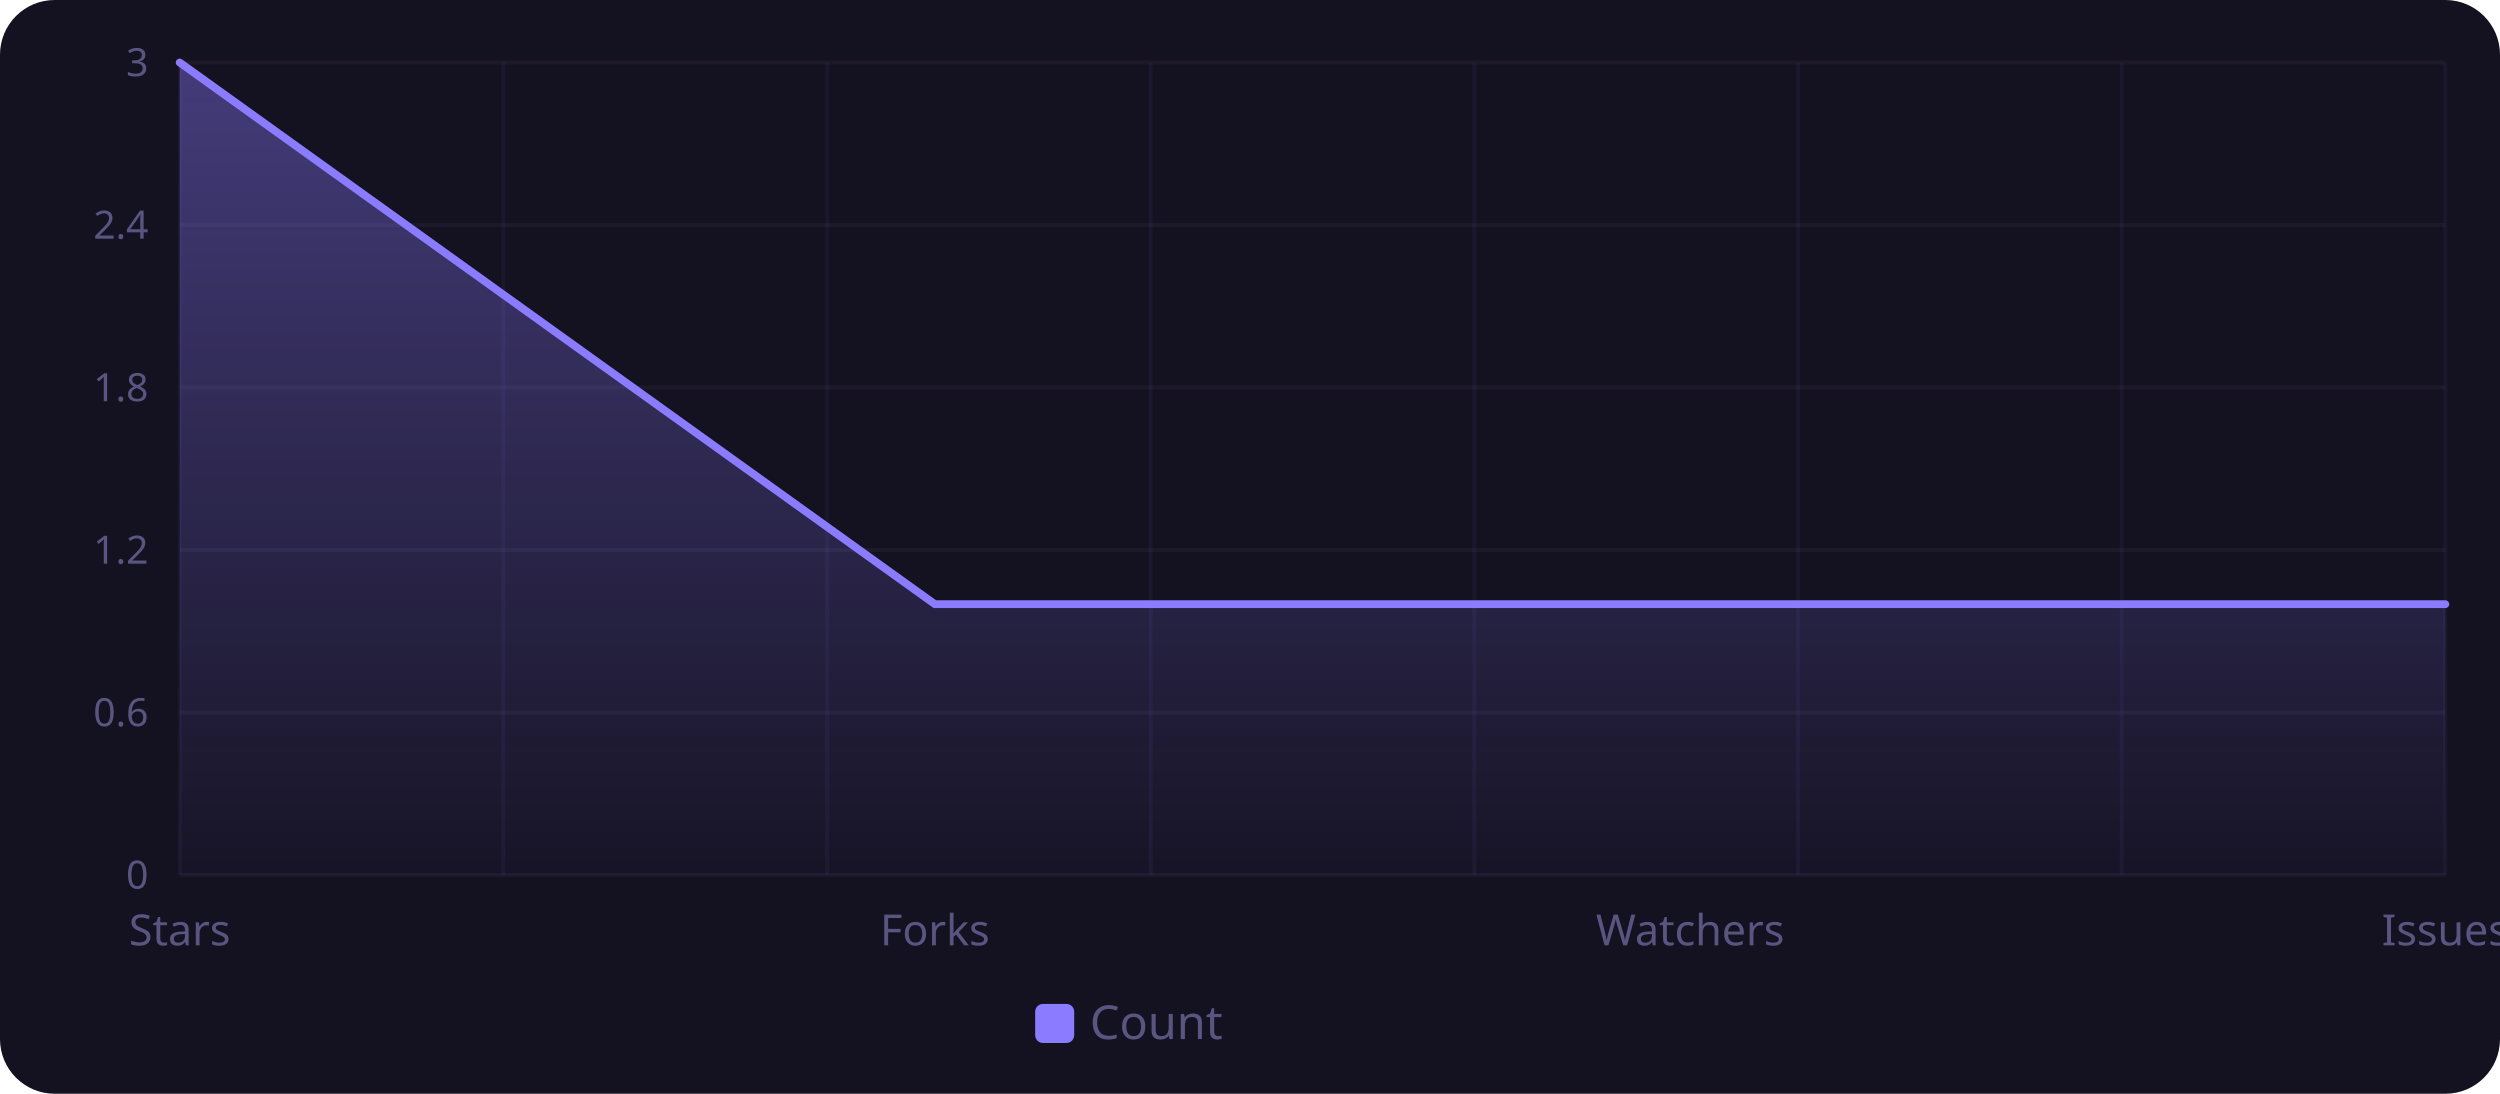
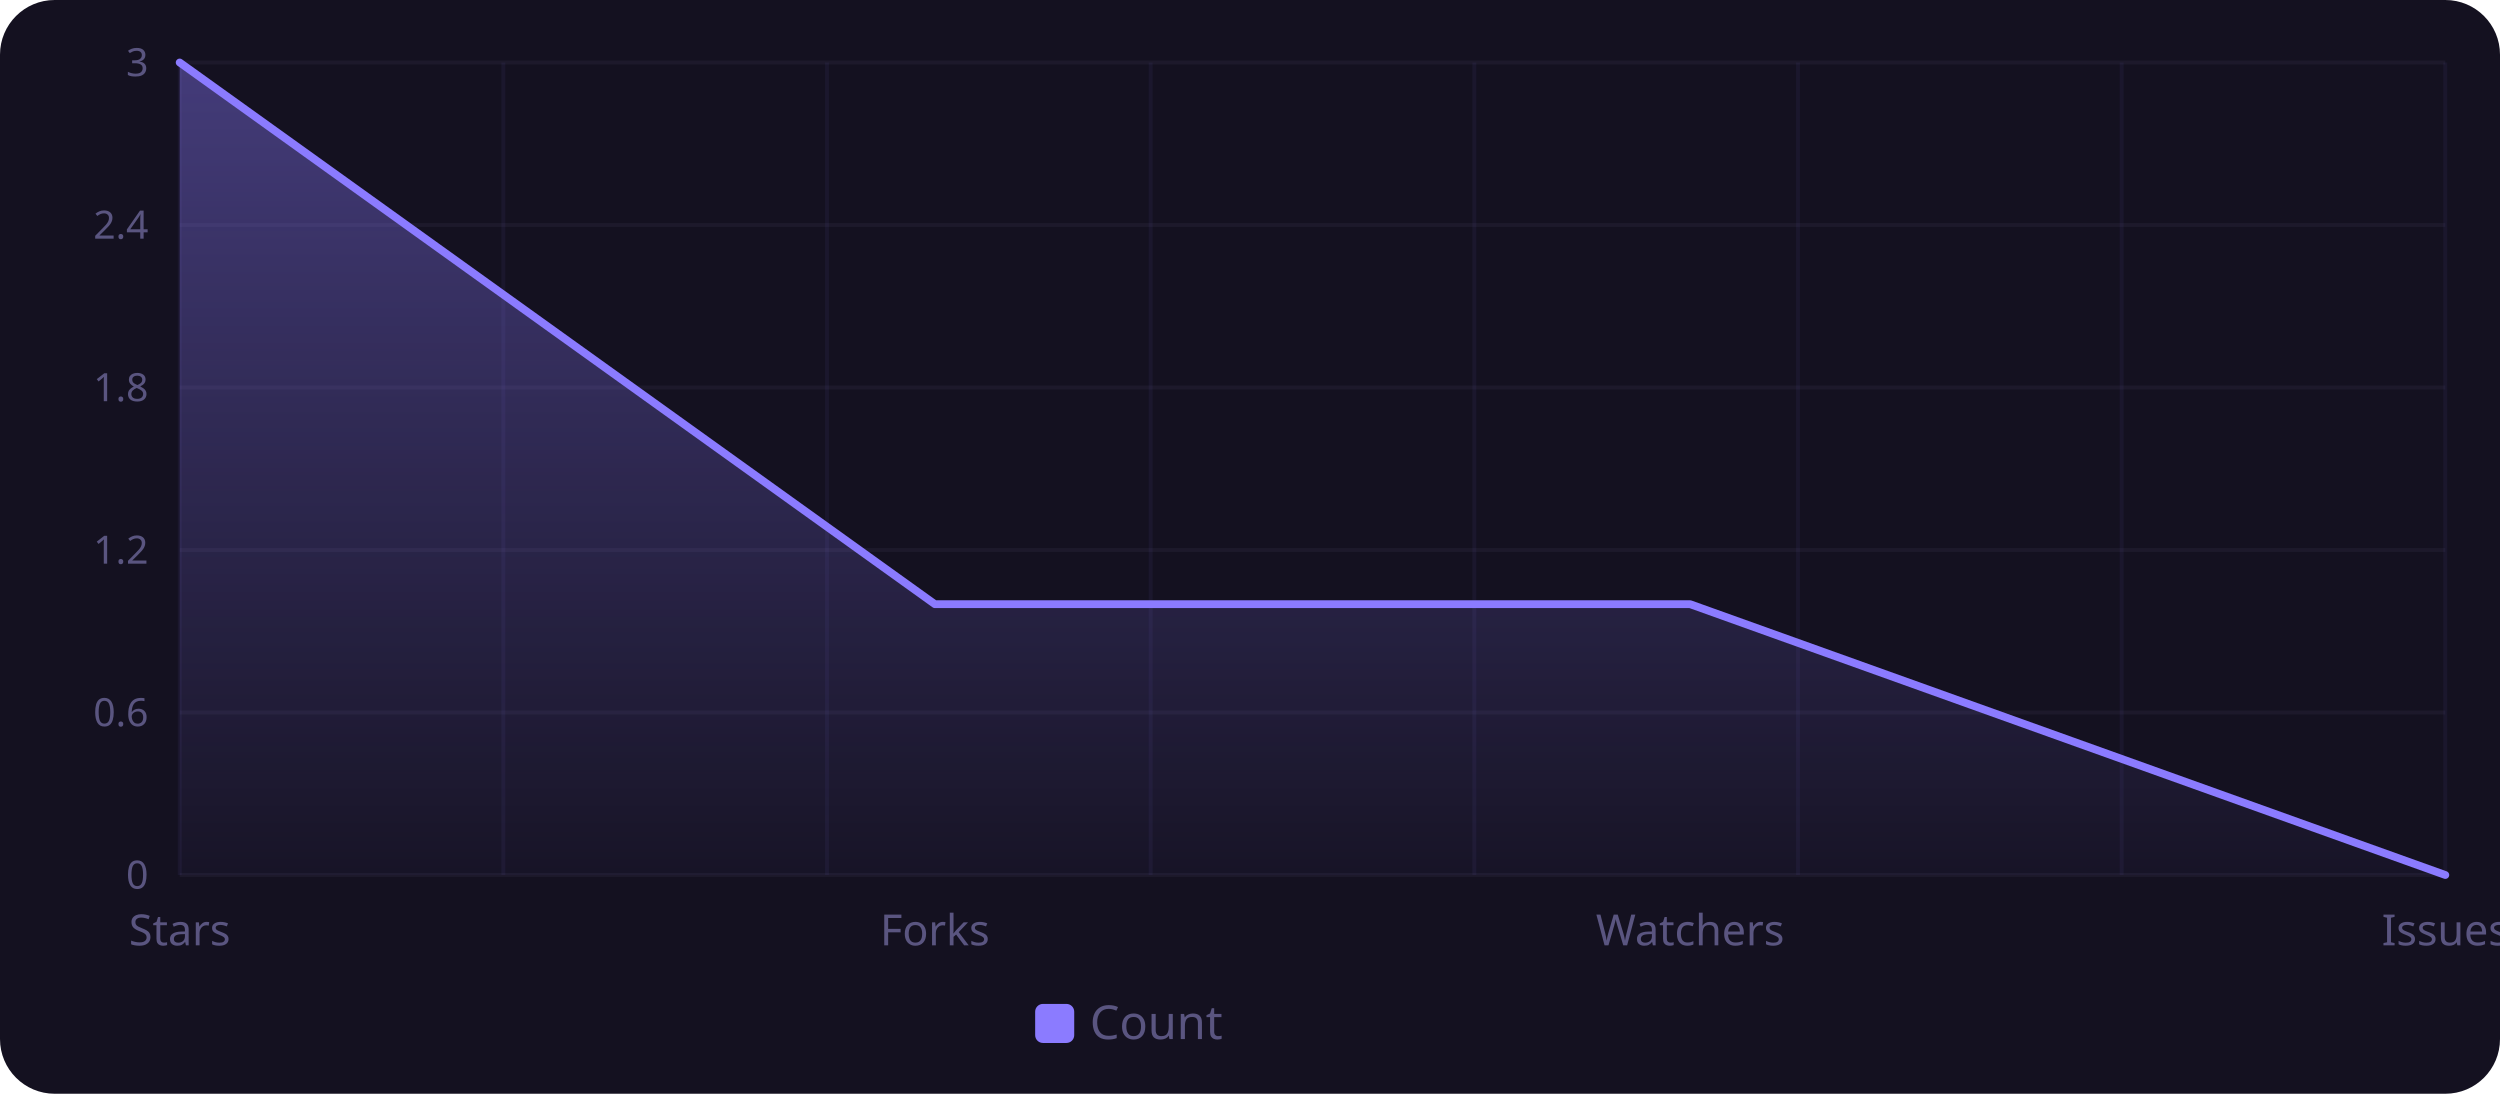
<svg xmlns="http://www.w3.org/2000/svg" width="640" height="280" viewBox="0 0 640 280">
  <rect x="0" y="0" width="640" height="280" rx="14" fill="#141120" />
  <defs>
-     <linearGradient id="pcgrad-1-z6gj" x1="0" y1="0" x2="0" y2="1">
+     <linearGradient id="pcgrad-1-gvlh" x1="0" y1="0" x2="0" y2="1">
      <stop offset="0%" stop-color="#8b7bff" stop-opacity="0.4" />
      <stop offset="100%" stop-color="#8b7bff" stop-opacity="0.03" />
    </linearGradient>
  </defs>
  <line x1="46" y1="16" x2="626" y2="16" stroke="#5a5580" stroke-width="1" opacity="0.12" />
  <line x1="46" y1="57.6" x2="626" y2="57.6" stroke="#5a5580" stroke-width="1" opacity="0.12" />
  <line x1="46" y1="99.2" x2="626" y2="99.2" stroke="#5a5580" stroke-width="1" opacity="0.12" />
  <line x1="46" y1="140.8" x2="626" y2="140.8" stroke="#5a5580" stroke-width="1" opacity="0.12" />
  <line x1="46" y1="182.4" x2="626" y2="182.4" stroke="#5a5580" stroke-width="1" opacity="0.12" />
  <line x1="46" y1="224" x2="626" y2="224" stroke="#5a5580" stroke-width="1" opacity="0.12" />
  <line x1="46" y1="16" x2="46" y2="224" stroke="#4a4490" stroke-width="1" opacity="0.12" />
  <line x1="128.86" y1="16" x2="128.86" y2="224" stroke="#4a4490" stroke-width="1" opacity="0.12" />
  <line x1="211.71" y1="16" x2="211.71" y2="224" stroke="#4a4490" stroke-width="1" opacity="0.12" />
  <line x1="294.57" y1="16" x2="294.57" y2="224" stroke="#4a4490" stroke-width="1" opacity="0.12" />
  <line x1="377.43" y1="16" x2="377.43" y2="224" stroke="#4a4490" stroke-width="1" opacity="0.12" />
  <line x1="460.29" y1="16" x2="460.29" y2="224" stroke="#4a4490" stroke-width="1" opacity="0.12" />
  <line x1="543.14" y1="16" x2="543.14" y2="224" stroke="#4a4490" stroke-width="1" opacity="0.12" />
  <line x1="626" y1="16" x2="626" y2="224" stroke="#4a4490" stroke-width="1" opacity="0.12" />
  <text x="38" y="19.5" font-size="10" fill="#5a5580" font-family="sans-serif" text-anchor="end">3</text>
  <text x="38" y="61.1" font-size="10" fill="#5a5580" font-family="sans-serif" text-anchor="end">2.4</text>
  <text x="38" y="102.7" font-size="10" fill="#5a5580" font-family="sans-serif" text-anchor="end">1.8</text>
  <text x="38" y="144.3" font-size="10" fill="#5a5580" font-family="sans-serif" text-anchor="end">1.2</text>
  <text x="38" y="185.9" font-size="10" fill="#5a5580" font-family="sans-serif" text-anchor="end">0.6</text>
  <text x="38" y="227.5" font-size="10" fill="#5a5580" font-family="sans-serif" text-anchor="end">0</text>
-   <path d="M46,16 L239.33,154.67 L432.67,154.67 L626,154.67 L626,224 L46,224 Z" fill="url(#pcgrad-1-z6gj)" stroke="none" />
-   <path d="M46,16 L239.33,154.67 L432.67,154.67 L626,154.67" fill="none" stroke="#8b7bff" stroke-width="2" stroke-linejoin="round" stroke-linecap="round" />
+   <path d="M46,16 L239.33,154.67 L432.67,154.67 L626,224 L626,224 L46,224 Z" fill="url(#pcgrad-1-gvlh)" stroke="none" />
+   <path d="M46,16 L239.33,154.67 L432.67,154.67 L626,224" fill="none" stroke="#8b7bff" stroke-width="2" stroke-linejoin="round" stroke-linecap="round" />
  <text x="46" y="242" font-size="11" fill="#5a5580" font-family="sans-serif" text-anchor="middle">Stars</text>
  <text x="239.33" y="242" font-size="11" fill="#5a5580" font-family="sans-serif" text-anchor="middle">Forks</text>
  <text x="432.67" y="242" font-size="11" fill="#5a5580" font-family="sans-serif" text-anchor="middle">Watchers</text>
  <text x="626" y="242" font-size="11" fill="#5a5580" font-family="sans-serif" text-anchor="middle">Issues</text>
  <rect x="265" y="257" width="10" height="10" rx="2" fill="#8b7bff" />
  <text x="279" y="266" font-size="12" fill="#5a5580" font-family="sans-serif">Count</text>
</svg>
